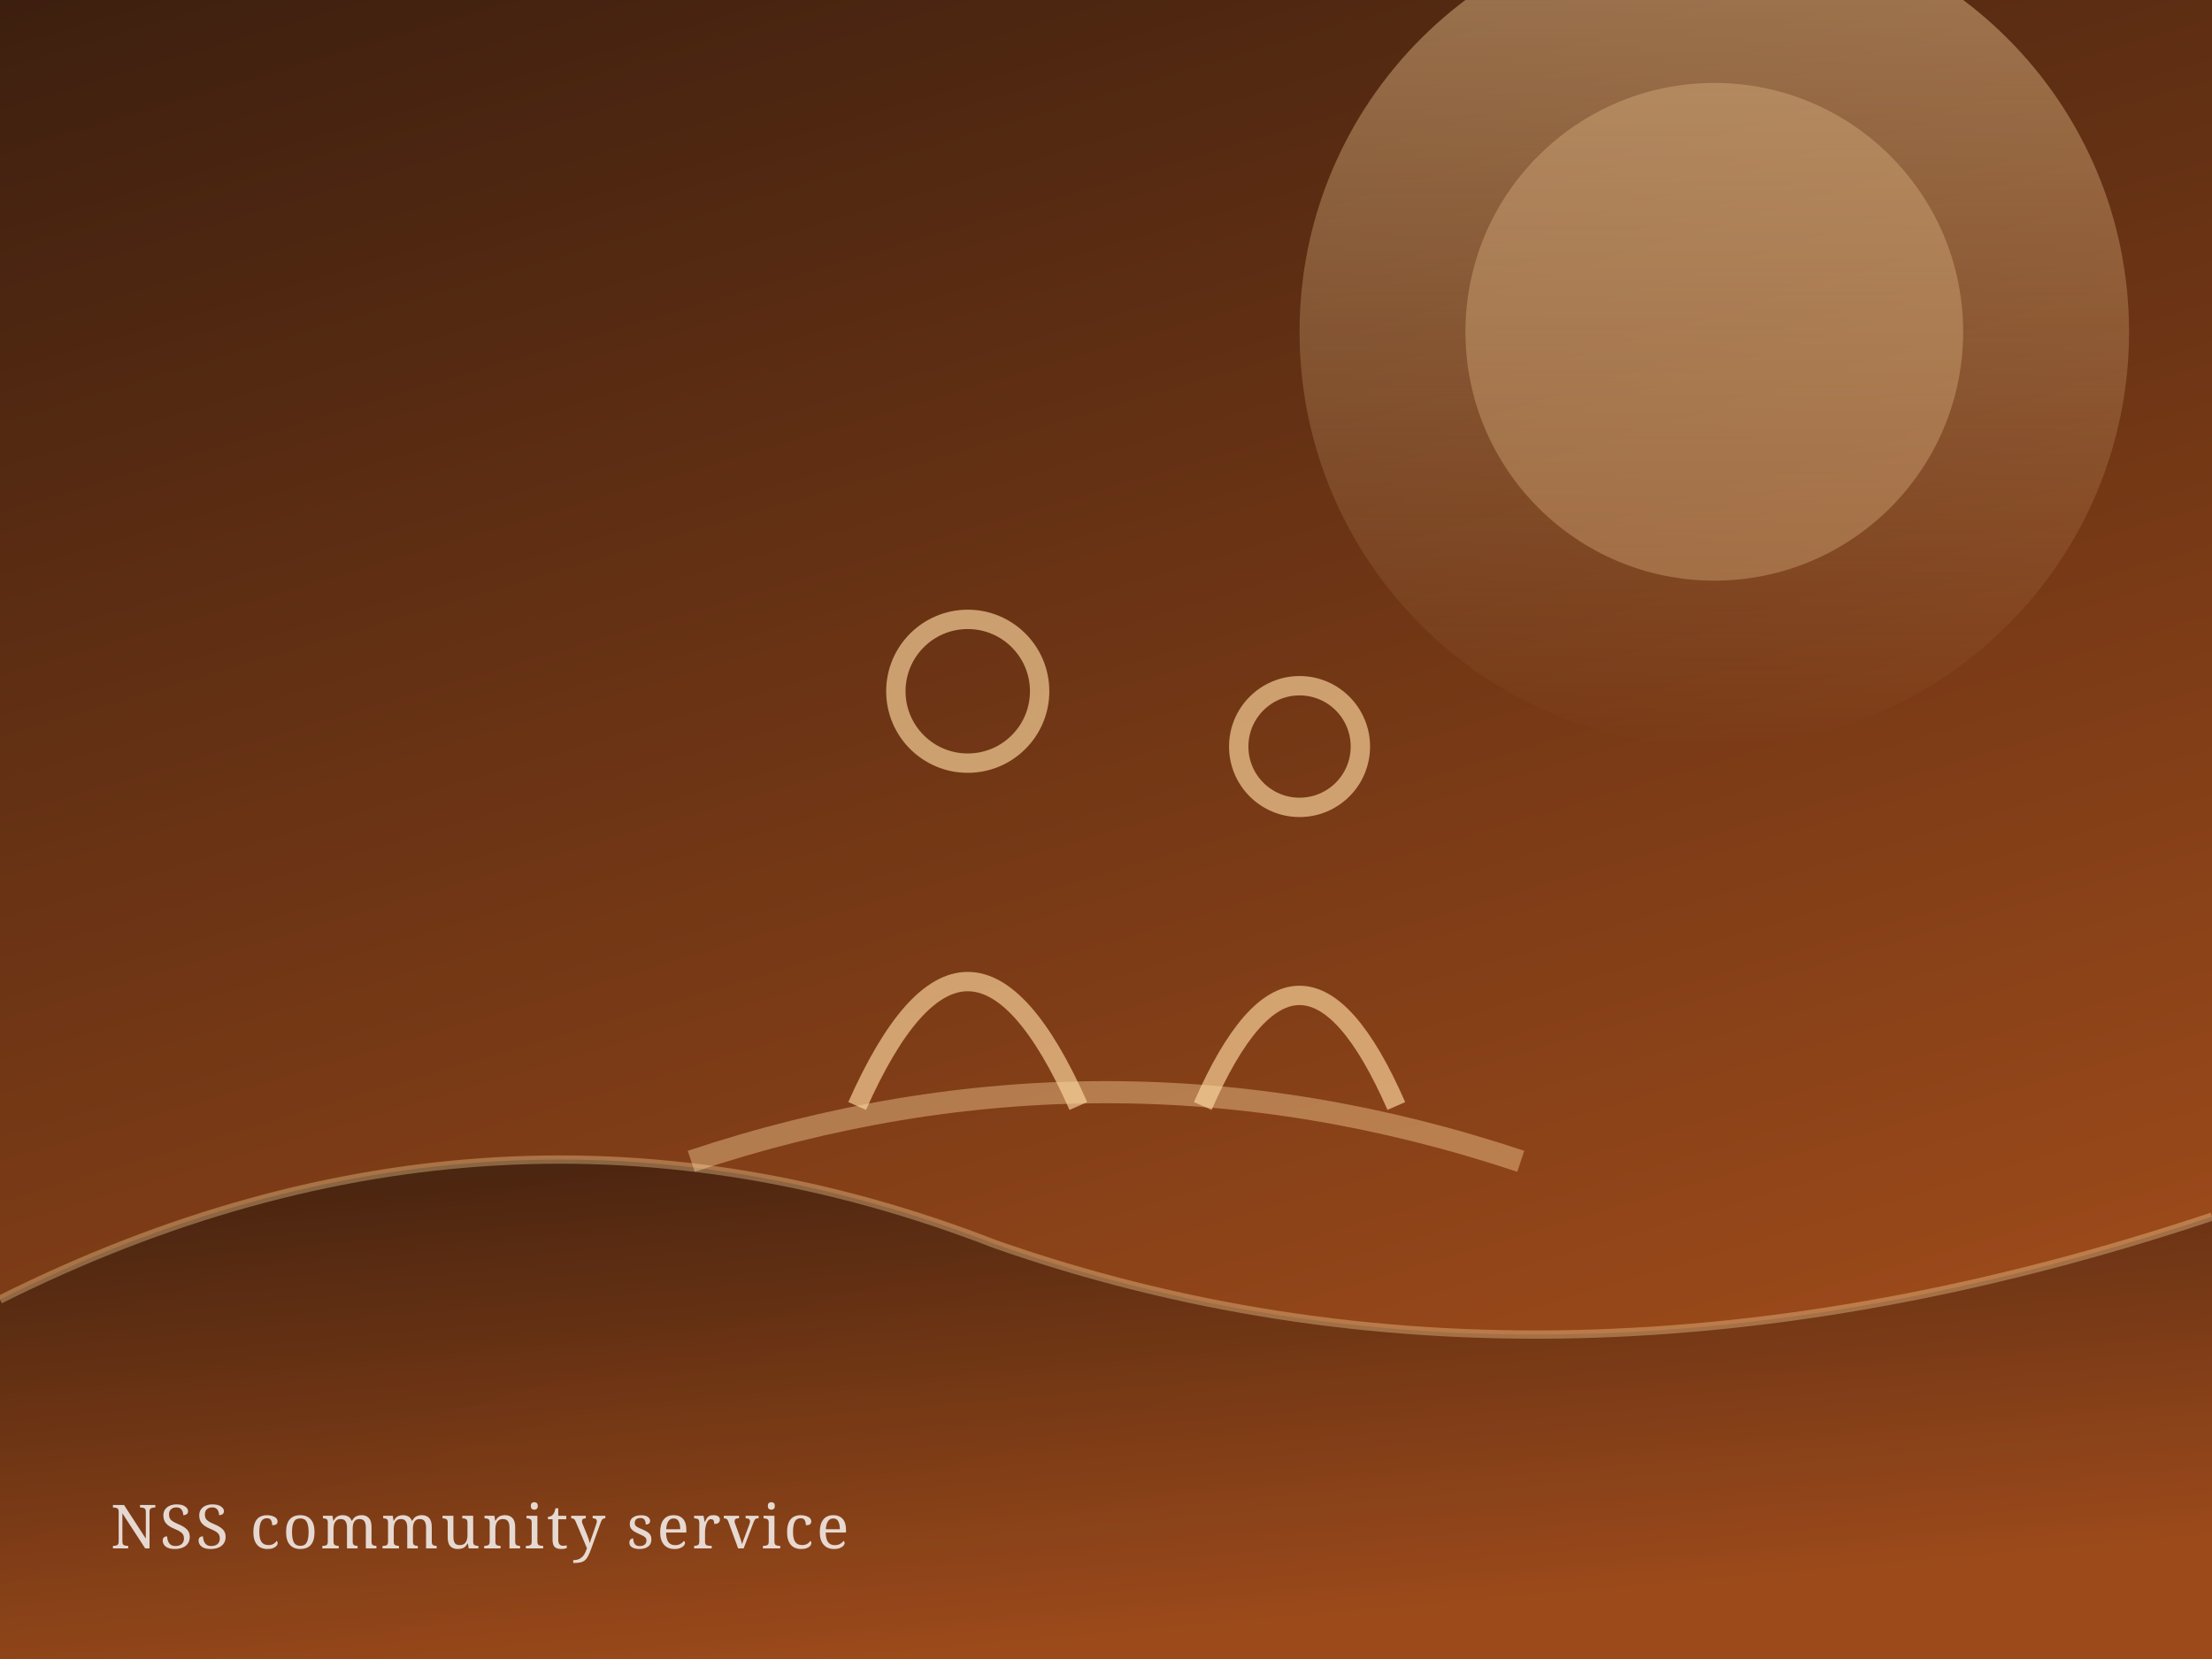
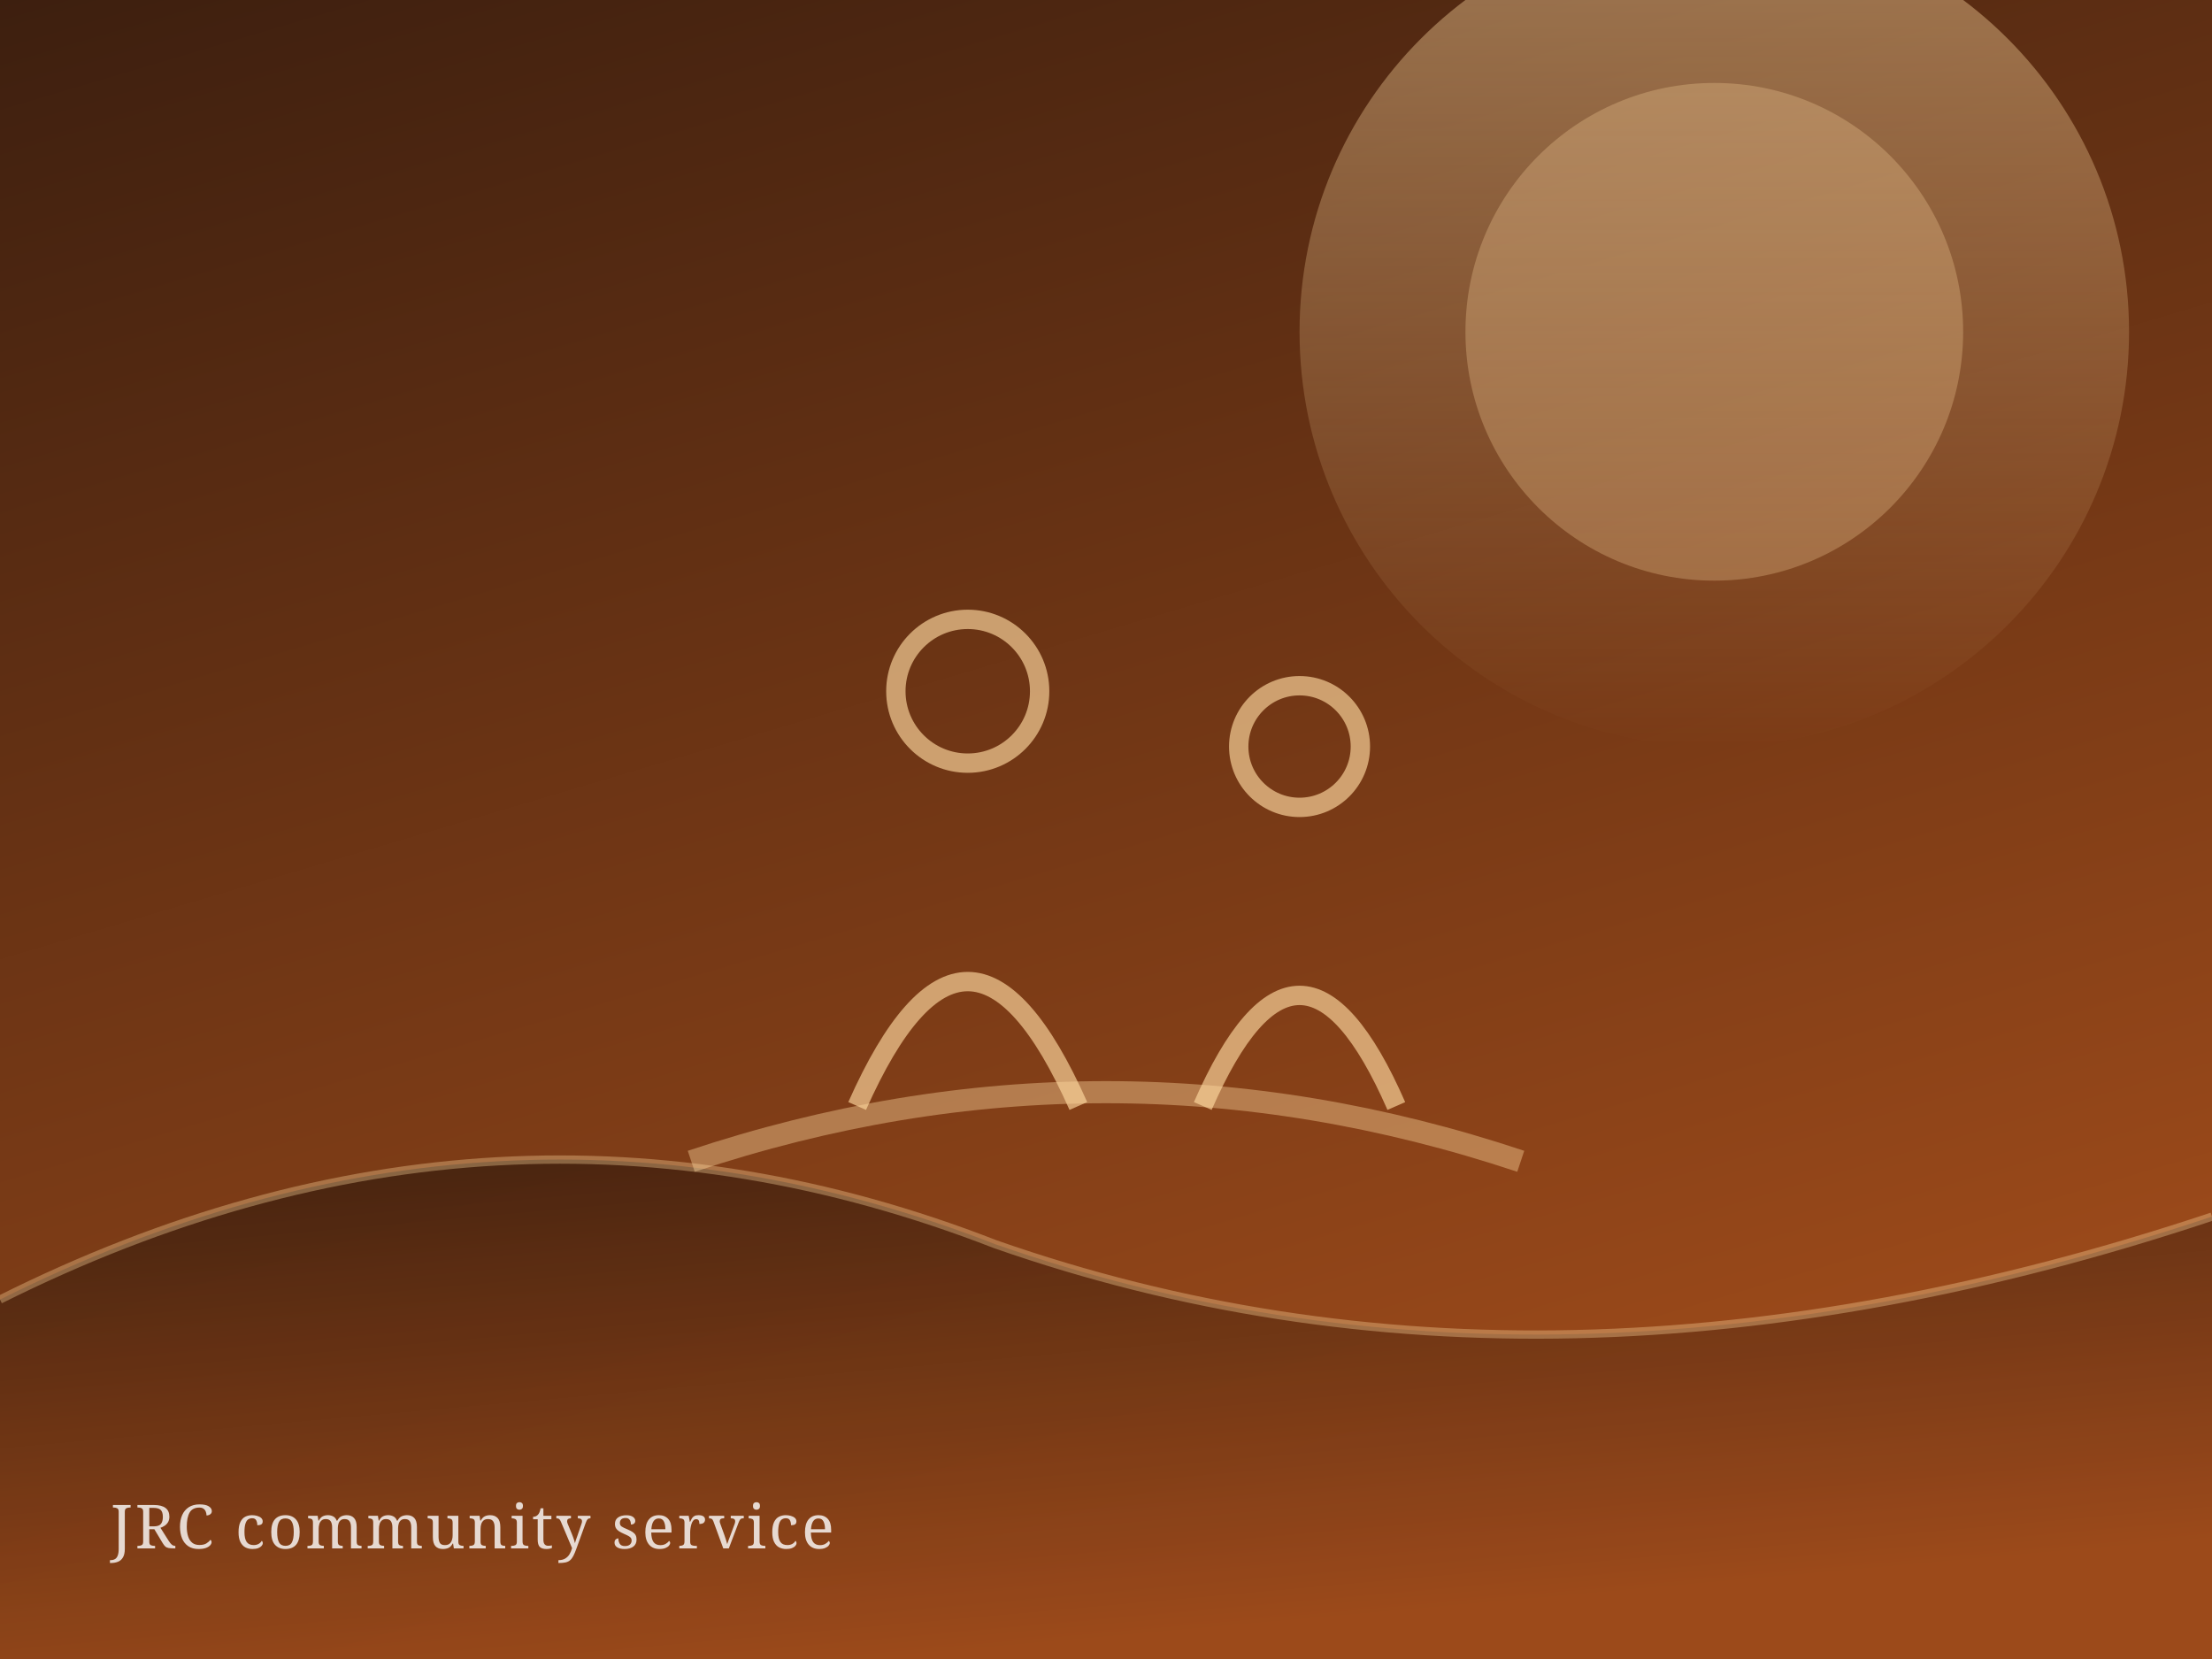
- <svg xmlns="http://www.w3.org/2000/svg" viewBox="0 0 800 600" width="800" height="600" role="img" aria-label="NSS community service">
+ <svg xmlns="http://www.w3.org/2000/svg" viewBox="0 0 800 600" width="800" height="600" role="img" aria-label="JRC (Junior Red Cross) community service">
  <defs>
    <linearGradient id="bg" x1="0" y1="0" x2="0.4" y2="1">
      <stop offset="0%" stop-color="#3d1f0f" />
      <stop offset="100%" stop-color="#9c4a1a" />
    </linearGradient>
    <linearGradient id="glow" x1="0" y1="0" x2="0" y2="1">
      <stop offset="0%" stop-color="#ffd9a0" stop-opacity=".45" />
      <stop offset="100%" stop-color="#ffd9a0" stop-opacity="0" />
    </linearGradient>
  </defs>
  <rect width="800" height="600" fill="url(#bg)" />
  <circle cx="620" cy="120" r="90" fill="#ffd9a0" opacity=".28" />
  <circle cx="620" cy="120" r="150" fill="url(#glow)" />
  <path d="M0 470 q180 -90 360 -20 q200 70 440 -10 L800 600 L0 600 Z" fill="url(#bg)" opacity=".9" />
  <path d="M0 470 q180 -90 360 -20 q200 70 440 -10" fill="none" stroke="#ffd9a0" stroke-width="3" opacity=".35" />
  <g fill="none" stroke="#ffd9a0" stroke-width="7" opacity=".65">
    <circle cx="350" cy="250" r="26" />
    <path d="M310 400 q40 -90 80 0" />
    <circle cx="470" cy="270" r="22" />
    <path d="M435 400 q35 -80 70 0" />
  </g>
  <path d="M250 420 q150 -50 300 0" fill="none" stroke="#ffd9a0" stroke-width="8" opacity=".4" />
-   <text x="40" y="560" font-family="Georgia, serif" font-size="22" fill="#ffffff" opacity=".8" letter-spacing="1">NSS community service</text>
+   <text x="40" y="560" font-family="Georgia, serif" font-size="22" fill="#ffffff" opacity=".8" letter-spacing="1">JRC community service</text>
</svg>
